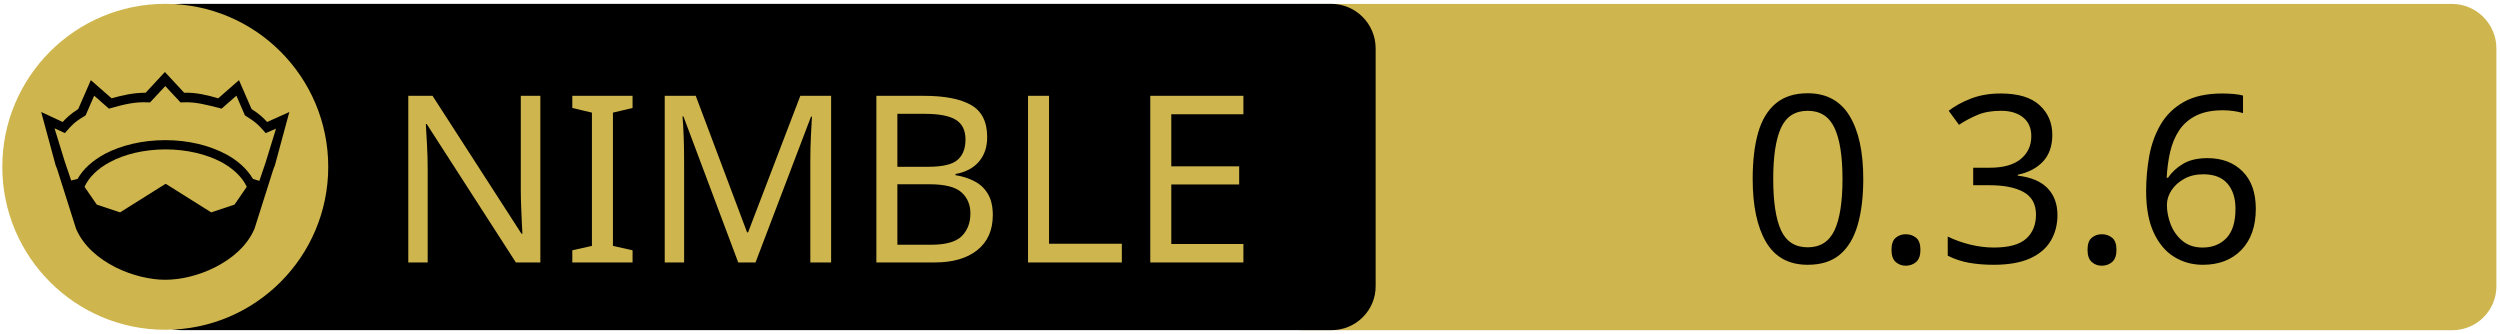
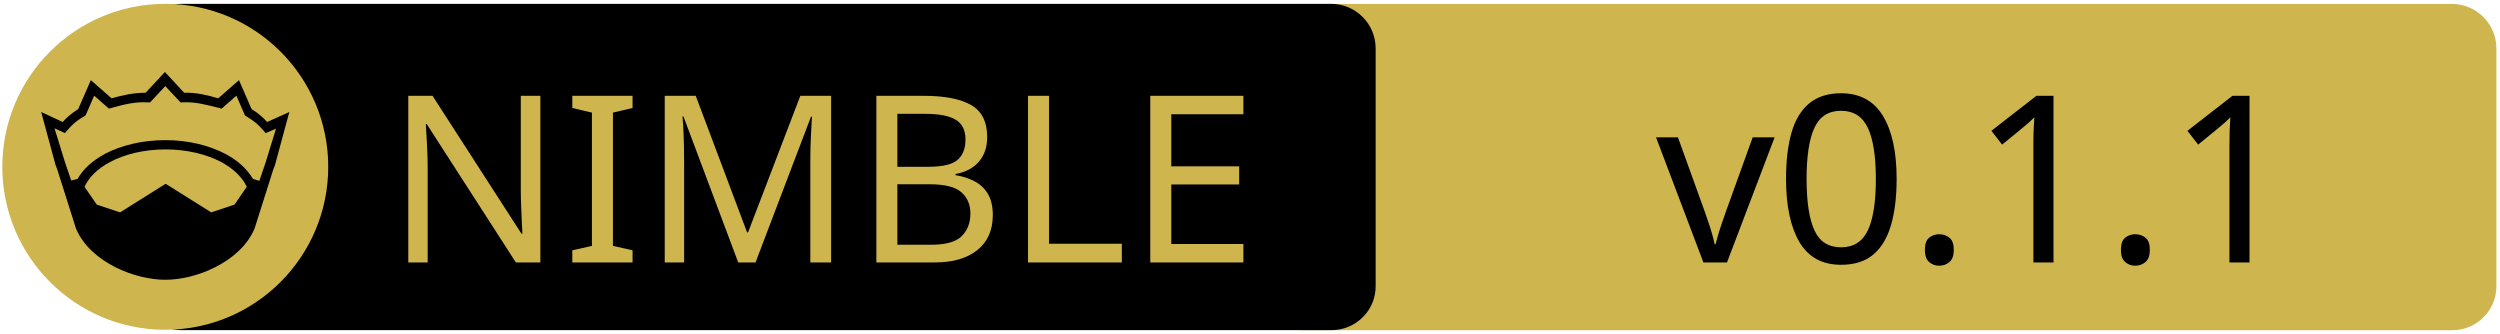
<svg xmlns="http://www.w3.org/2000/svg" xmlns:xlink="http://www.w3.org/1999/xlink" width="675" height="90" xml:space="preserve" version="1.1">
-   <a xlink:href="https://github.com/openpeeps/openparser">
+   <a xlink:href="https://github.com/zystem/nim-libs3">
    <g>
      <path fill="#CEB54D" id="svg_15" d="m662.123,89.159l-310.5,0c-6.6,0 -12,-5.4 -12,-12l0,-64.1c0,-6.6 5.4,-12 12,-12l310.4,0c6.6,0 12,5.4 12,12l0,64.1c0.1,6.6 -5.3,12 -11.9,12z" />
      <path id="svg_1" d="m359.524,89.139l-310.5,0c-6.6,0 -12,-5.4 -12,-12l0,-64.1c0,-6.6 5.4,-12 12,-12l310.4,0c6.6,0 12,5.4 12,12l0,64.1c0.1,6.6 -5.3,12 -11.9,12z" />
      <rect id="svg_2" fill="none" height="45.9" width="315.3" class="st0" y="24.539" x="60.224" />
      <circle id="svg_4" fill="#CEB54D" r="44" cy="45.039" cx="44.624" class="st1" />
      <g id="XMLID_4_">
        <path id="svg_5" d="m78.124,30.239l-3.9,14.4l-0.4,1l-5.1,16.1c0,0 0,0 0,0c-2,4.7 -6.1,8.1 -10.6,10.4c-4.5,2.3 -9.5,3.4 -13.5,3.4c-4,0 -8.9,-1.1 -13.5,-3.4c-4.5,-2.3 -8.6,-5.7 -10.6,-10.4c0,0 0,0 0,0l-5.1,-16.1l-0.4,-1l-3.9,-14.4l5.8,2.7c0.9,-1 2,-2.1 4.2,-3.5l3.4,-7.8l5.6,4.9c2.9,-0.8 5.8,-1.5 9.2,-1.5l5.2,-5.6l5.2,5.6c3.4,-0.1 6.4,0.7 9.2,1.5l5.6,-4.9l3.4,7.8c2.2,1.4 3.3,2.5 4.2,3.5l6,-2.7z" />
        <g id="XMLID_6_">
          <g id="svg_6">
            <path id="svg_7" fill="#CEB54D" d="m66.624,50.439l-3.3,4.8l-6.3,2.1l-12.1,-7.6c-0.1,-0.1 -0.3,-0.1 -0.4,0l-12.1,7.6l-6.3,-2.1l-3.3,-4.8c1.2,-2.6 3.5,-4.9 6.9,-6.7c3.9,-2.1 9.2,-3.4 15,-3.4c5.7,0 11,1.3 15,3.4c3.3,1.8 5.7,4.1 6.9,6.7z" class="st1" />
          </g>
          <g id="svg_8" />
        </g>
        <g id="XMLID_5_">
          <g id="svg_9">
            <path id="svg_10" fill="#CEB54D" d="m74.524,34.739l-2.8,9.1l-1.7,5l-1.6,-0.5c0,0 -0.1,0 -0.1,0c-1.6,-2.7 -4.2,-5.1 -7.5,-6.8c-4.4,-2.3 -10,-3.7 -16.2,-3.7c-6.2,0 -11.9,1.4 -16.3,3.7c-3.3,1.8 -5.9,4.1 -7.4,6.8c0,0 -0.1,0 -0.1,0l-1.6,0.4l-1.7,-5l-2.8,-9.1l2.8,1.3l0.6,-0.7c1.2,-1.3 1.8,-2.2 4.7,-3.9l0.3,-0.2l2.3,-5.3l4,3.5l0.7,-0.2c3.2,-0.9 6.3,-1.7 9.8,-1.5l0.6,0l4.1,-4.4l4.1,4.4l0.6,0c3.5,-0.2 6.5,0.7 9.8,1.5l0.7,0.2l4,-3.5l2.3,5.3l0.3,0.2c2.9,1.8 3.5,2.6 4.7,3.9l0.6,0.7l2.8,-1.2z" class="st1" />
          </g>
          <g id="svg_11" />
        </g>
      </g>
      <text x="-442" y="-350.021" id="svg_16" font-size="63px" font-family="'PT Sans Caption', 'Tahoma', 'Helvetica Neue Medium', 'PT Sans', sans-serif" fill="#CEB54D" class="st1 st2 st3" transform="matrix(1 0 0 1 546.13 420.879)">NIMBLE</text>
-       <text x="-76.0" y="-350.012" id="svg_17" font-size="63.012px" font-family="'PT Sans Caption', 'Tahoma', 'Helvetica Neue Medium', 'PT Sans', sans-serif" fill="#000000" class="st1 st2 st3" transform="matrix(1 0 0 1 546.13 420.879)">0.3.6</text>
+       <text x="-99.0" y="-350.012" id="svg_17" font-size="63.012px" font-family="'PT Sans Caption', 'Tahoma', 'Helvetica Neue Medium', 'PT Sans', sans-serif" fill="#000000" class="st1 st2 st3" transform="matrix(1 0 0 1 546.13 420.879)">v0.1.1</text>
    </g>
  </a>
</svg>
